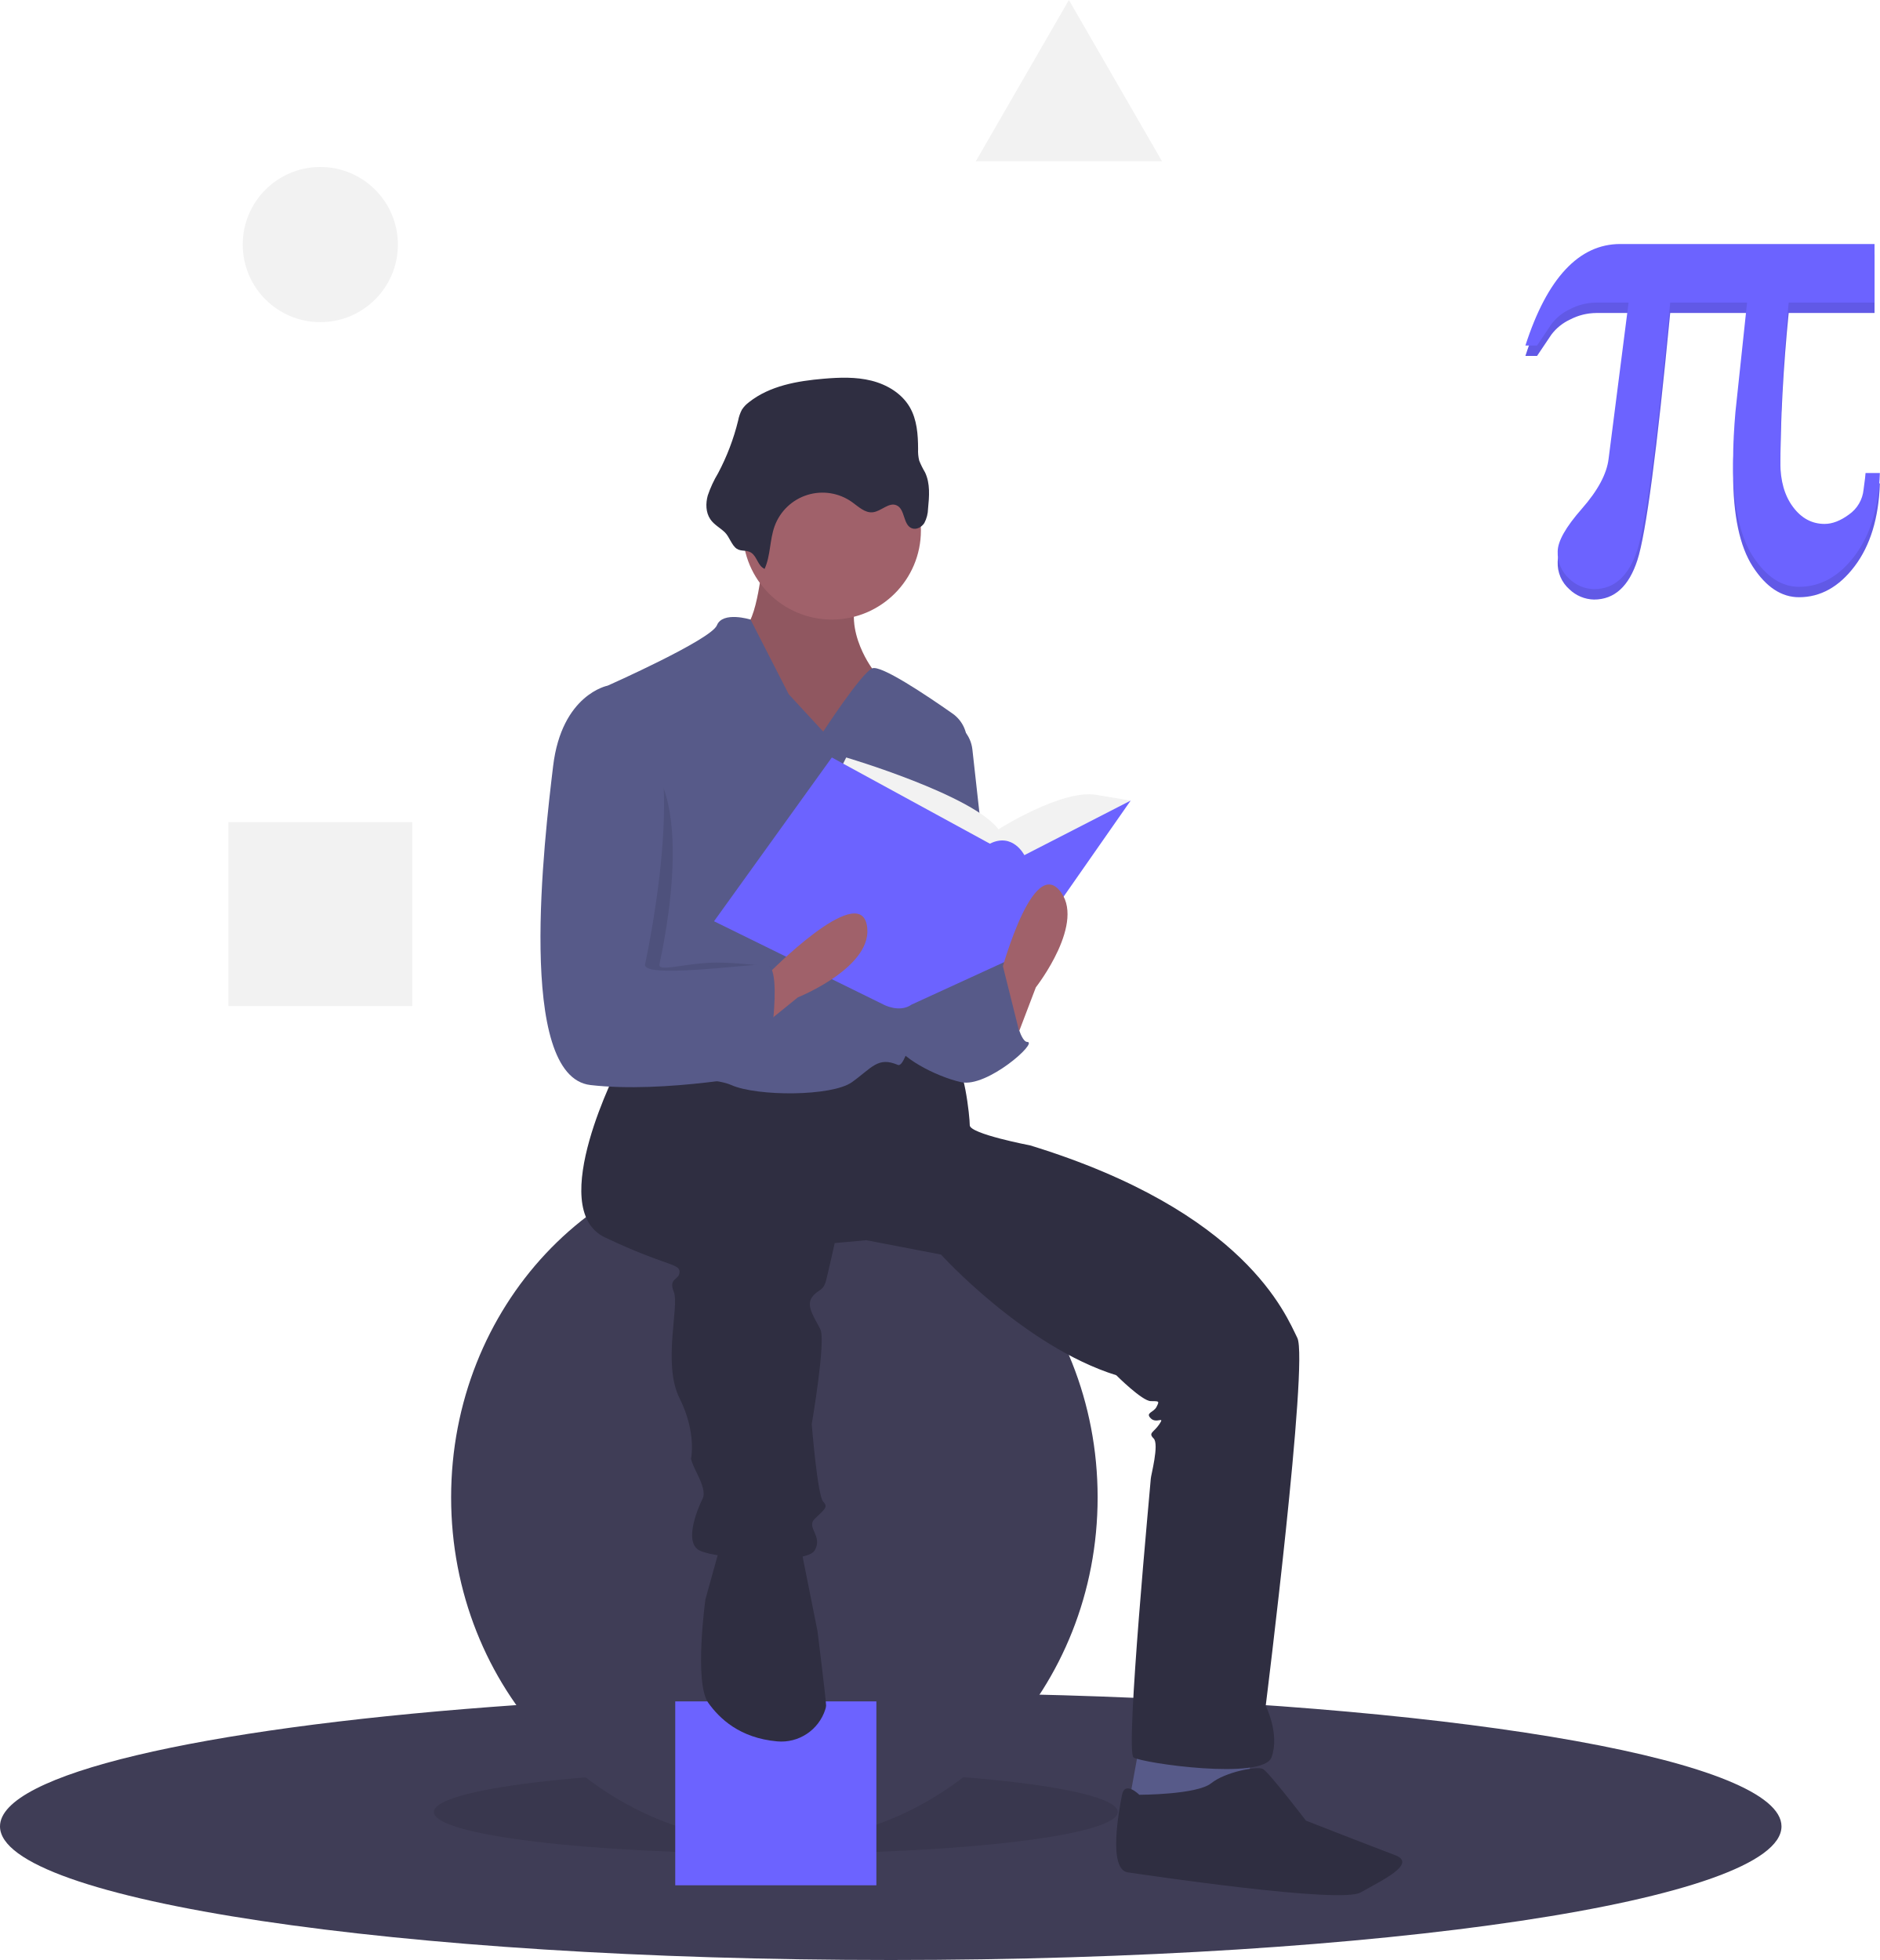
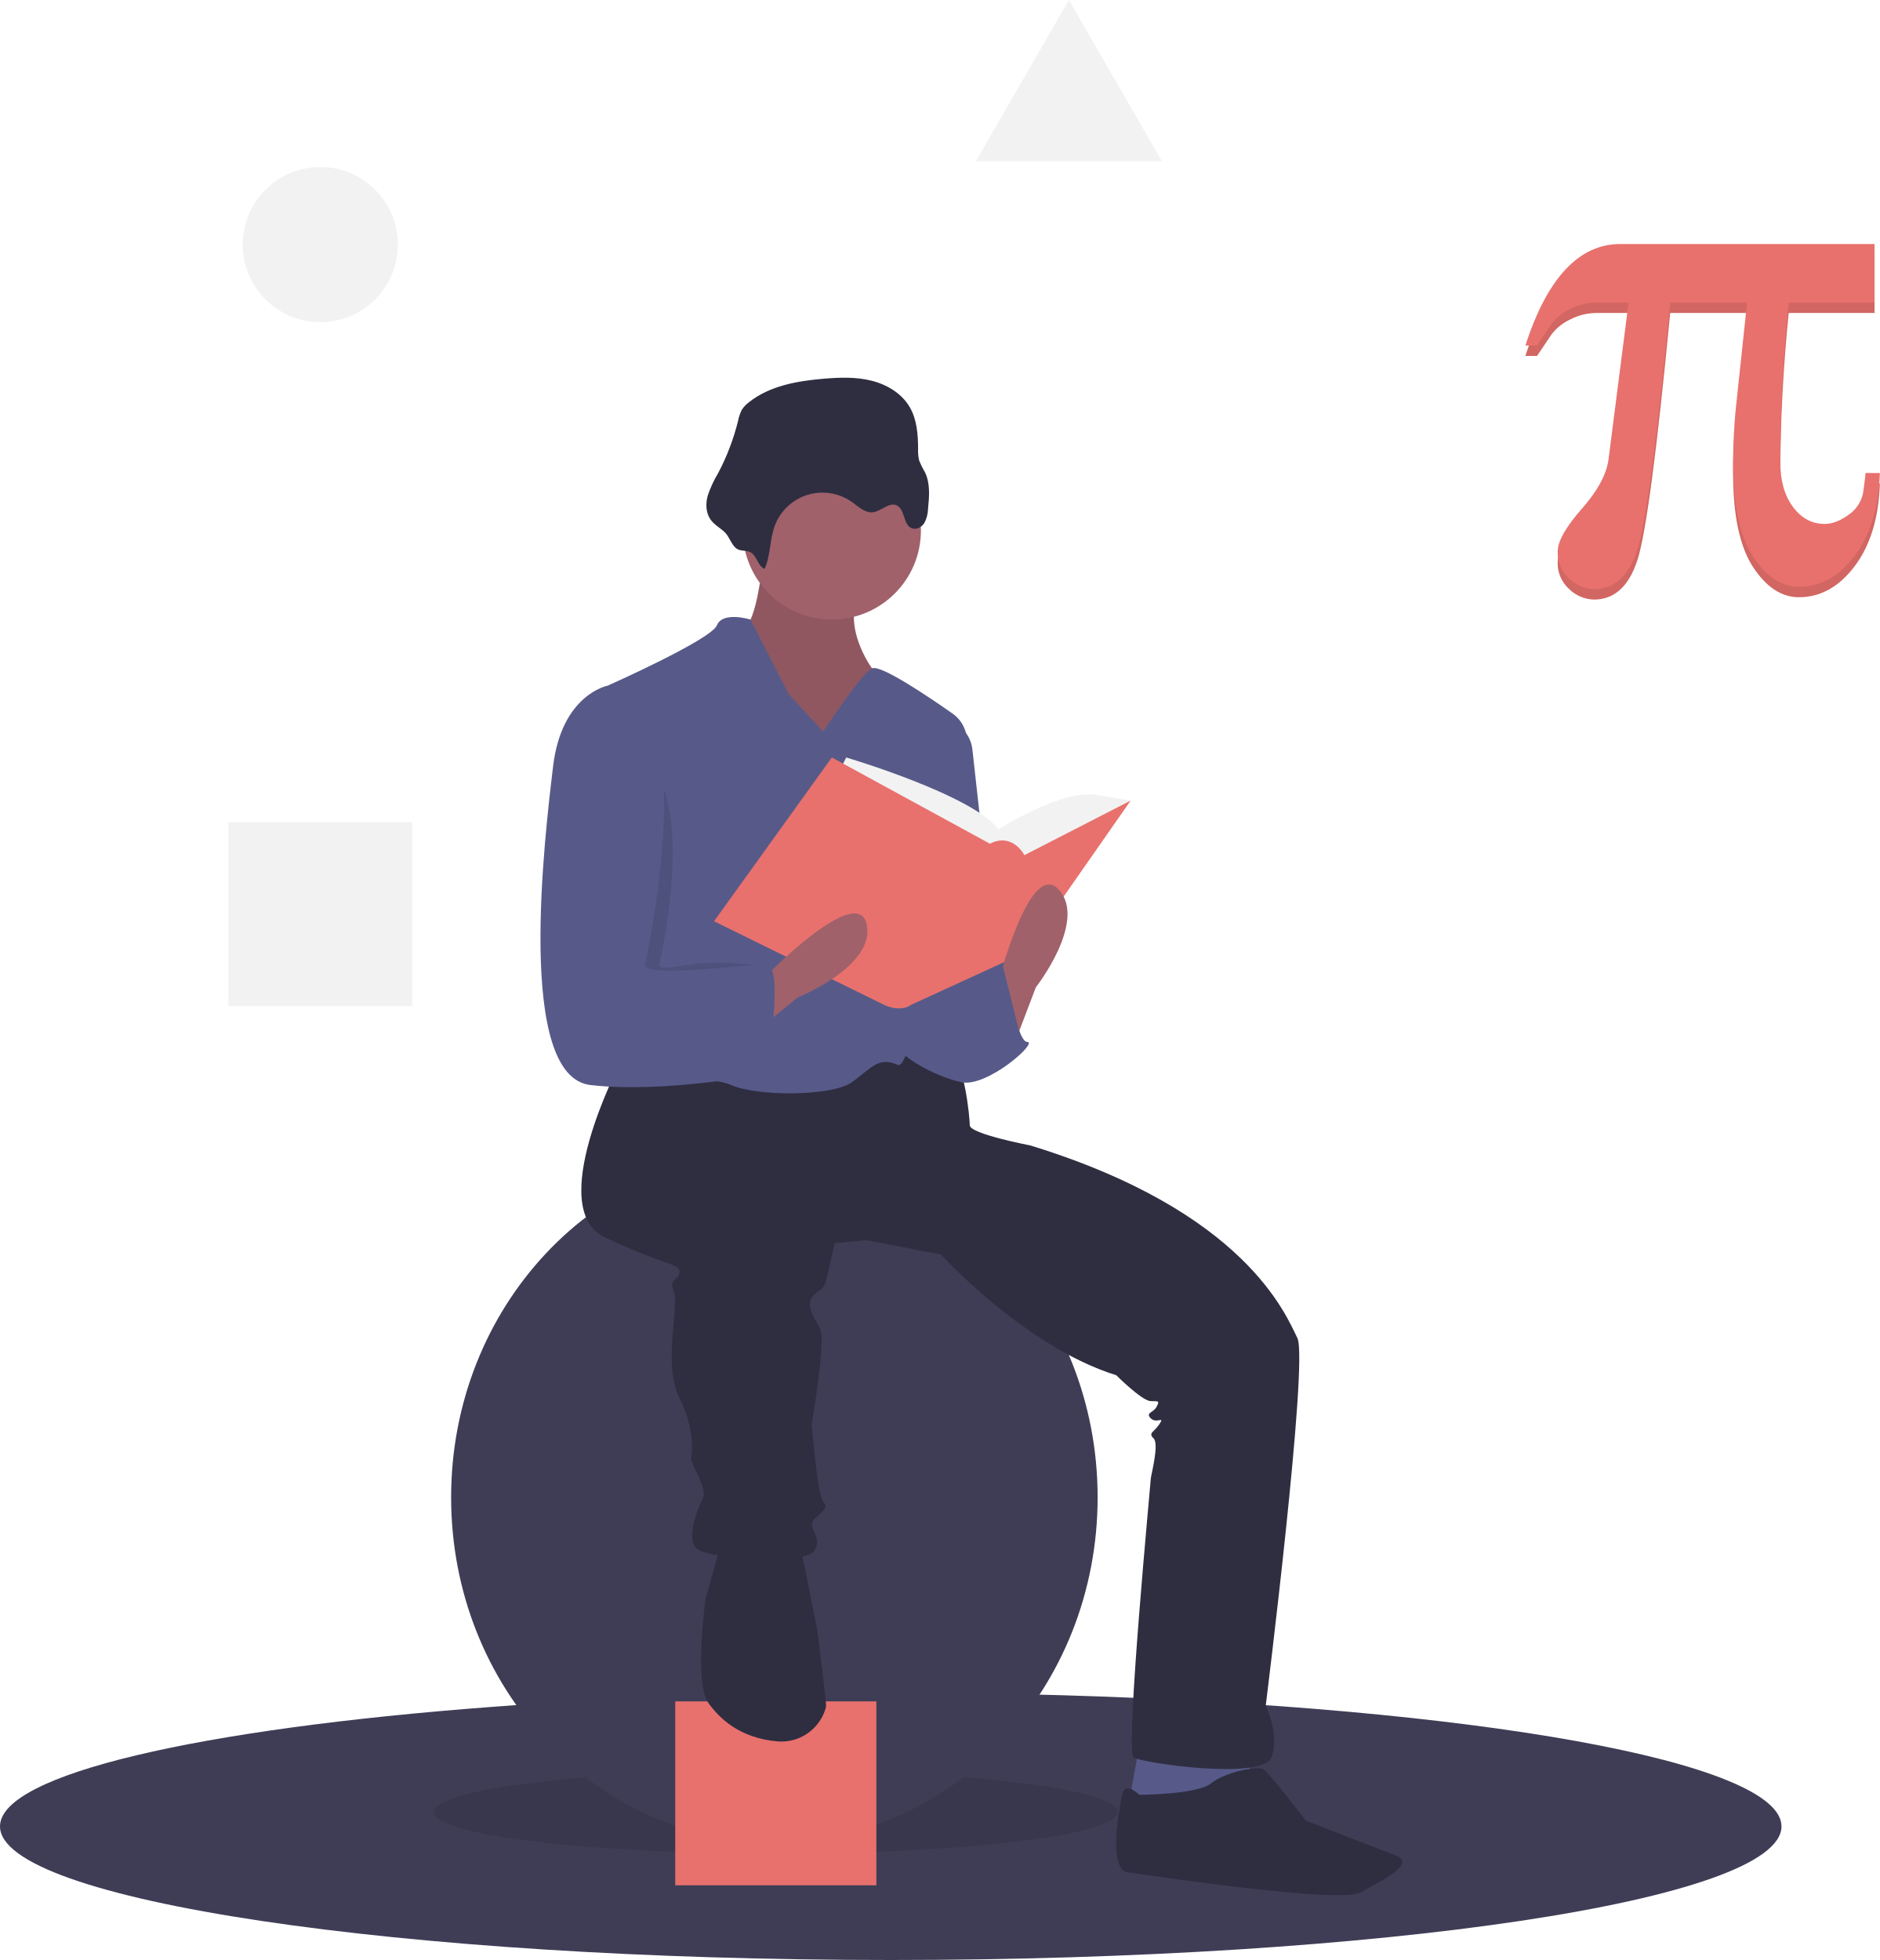
<svg xmlns="http://www.w3.org/2000/svg" data-name="Layer 1" width="654.237" height="682.114" viewBox="0 0 654.237 682.114">
  <path d="M892.882,744.557c0,25.68-138.79,46.5-310,46.5s-310-20.82-310-46.5c0-18.18,69.57-33.93,170.96-41.57,41.81-3.16,89.05-4.93,139.04-4.93,20.55,0,40.63.3,60.05.87C785.402,703.127,892.882,721.957,892.882,744.557Z" transform="translate(-272.8817 -108.9432)" fill="#3f3d56" />
  <ellipse cx="270" cy="630.614" rx="119" ry="14.5" opacity="0.1" />
  <ellipse cx="269.5" cy="521.114" rx="112.5" ry="120" fill="#3f3d56" />
-   <rect x="235" y="592.114" width="70" height="64" fill="#6c63ff" />
+   <rect x="235" y="592.114" width="70" height="64" fill="#e8716d" />
  <polygon points="396.5 607.614 392.5 629.614 418.5 633.614 435.5 623.614 434.5 607.614 396.5 607.614" fill="#575a89" />
  <path d="M538.382,303.557s-2,23-7,24,11,41,11,41h24l19-5-9-22s-12-16-3-29S538.382,303.557,538.382,303.557Z" transform="translate(-272.8817 -108.9432)" fill="#a0616a" />
  <path d="M538.382,303.557s-2,23-7,24,11,41,11,41h24l19-5-9-22s-12-16-3-29S538.382,303.557,538.382,303.557Z" transform="translate(-272.8817 -108.9432)" opacity="0.1" />
  <path d="M488.382,479.557s-26,50-5,60,26,9,26,12-4,2-2,7-4,25,2,37,4,21,4,21,0,1,2,5,3,7,2,9-7,15-1,18,37,5,40,0-3-8,0-11,5-4,3-6-4-27-4-27,5-29,3-33-5-8-3-11,4-2,5-6,3-13,3-13l11-1,26,5s29,32,61,42c0,0,9,9,12,9s3,0,2,2-4,2-2,4,5-1,3,2-4,3-2,5-1,13-1,14-9,95-6,97,45,8,48,0-2-18-2-18,15-120,11-128-18-44-93-67c0,0-21-4-21-7s-2-22-6-23-27-2-27-2l-29,9-40-7Z" transform="translate(-272.8817 -108.9432)" fill="#2f2e41" />
  <path d="M523.382,647.557l-5,18s-4,29,1,36c3.927,5.498,10.94,12.231,23.944,13.412a16.071,16.071,0,0,0,16.779-11.118,5.007,5.007,0,0,0,.277-1.294c0-2-3-26-3-26l-5-25-1-7Z" transform="translate(-272.8817 -108.9432)" fill="#2f2e41" />
  <path d="M669.382,733.557s-5-5-6,0-5,26,2,27,74,11,81,7,20-10,12-13-31-12-31-12-13-17-15-18-13,1-18,5S669.382,733.557,669.382,733.557Z" transform="translate(-272.8817 -108.9432)" fill="#2f2e41" />
  <circle cx="289.5" cy="184.614" r="31" fill="#a0616a" />
  <path d="M559.382,363.557l-12-13-13.301-26s-9.699-3-11.699,2-38,21-38,21,9,84,5,92-11,40-5,43,34,0,43,4,35,4,42-1,9-9,16-6c5.959,2.554,19.891-84.761,23.902-110.781a11.844,11.844,0,0,0-4.908-11.51c-8.973-6.294-25.133-17.14-27.994-15.709C572.382,343.557,559.382,363.557,559.382,363.557Z" transform="translate(-272.8817 -108.9432)" fill="#575a89" />
  <path d="M602.382,359.557h0a11.86,11.86,0,0,1,8.911,10.196l8.089,72.804s-20,43-30,14S602.382,359.557,602.382,359.557Z" transform="translate(-272.8817 -108.9432)" fill="#575a89" />
  <path d="M600.382,449.557l22-6s4,28,8,28-14,16-23,14-22-9-23-14,9-26,9-26Z" transform="translate(-272.8817 -108.9432)" fill="#575a89" />
  <path d="M538.98,306.93c2.108-4.648,1.742-10.07,3.485-14.867a17.727,17.727,0,0,1,26.953-8.381c2.242,1.598,4.489,3.844,7.226,3.539,2.947-.329,5.575-3.616,8.284-2.411,3.003,1.335,2.192,6.717,5.234,7.96,1.601.654,3.494-.353,4.417-1.816a11.225,11.225,0,0,0,1.286-4.976c.42-4.265.799-8.779-1.051-12.645a30.289,30.289,0,0,1-2.028-4.09,13.994,13.994,0,0,1-.386-4.034c-.017-5.013-.383-10.242-2.906-14.574-2.8-4.807-7.974-7.881-13.373-9.222s-11.055-1.136-16.598-.666c-9.163.776-18.719,2.439-25.939,8.135a10.147,10.147,0,0,0-2.493,2.62,13.525,13.525,0,0,0-1.328,3.841,79.45,79.45,0,0,1-6.968,18.277,39.656,39.656,0,0,0-3.595,7.765c-.766,2.754-.714,5.893.889,8.261,1.305,1.927,3.391,2.955,5.029,4.53,1.624,1.561,2.384,4.564,4.183,5.747,1.57,1.032,3.451.304,5.053,1.398C536.41,302.725,536.558,305.804,538.98,306.93Z" transform="translate(-272.8817 -108.9432)" fill="#2f2e41" />
  <path d="M564.382,378.557l3-6s44,13,53,25c0,0,22-14,34-12l12,2-37,33-47-4Z" transform="translate(-272.8817 -108.9432)" fill="#f2f2f2" />
-   <path d="M562.382,372.557l-41,57,59,29s5.516,3,9.758,0l39.242-18,37-53-37,19s-4-8-12-4Z" transform="translate(-272.8817 -108.9432)" fill="#6c63ff" />
+   <path d="M562.382,372.557l-41,57,59,29s5.516,3,9.758,0l39.242-18,37-53-37,19s-4-8-12-4Z" transform="translate(-272.8817 -108.9432)" fill="#e8716d" />
  <path d="M625.382,473.557l8-21s18-23,8-34-21,32-21,32Z" transform="translate(-272.8817 -108.9432)" fill="#a0616a" />
  <path d="M533.079,470.206l17.456-14.152s27.11-10.865,23.979-25.397-34.221,17.145-34.221,17.145Z" transform="translate(-272.8817 -108.9432)" fill="#a0616a" />
  <path d="M489.882,369.057h-1s-15.5-18.5-18.5,6.5-13,108,13,111,44.5-12.5,44.5-12.5,19-29,12-29c-3.387,0-12.598-1.521-21-1-8.963.556-17.016,3.081-16.5.5C503.382,439.557,517.882,376.057,489.882,369.057Z" transform="translate(-272.8817 -108.9432)" opacity="0.1" />
  <path d="M488.382,349.557l-4-2s-16,3-19,28-13,108,13,111,61-4,61-4,7-38,0-38-43,5-42,0S516.382,356.557,488.382,349.557Z" transform="translate(-272.8817 -108.9432)" fill="#575a89" />
  <polygon points="338 353.114 349.027 336.213 356 364.114 338 372.114 338 353.114" fill="#575a89" />
  <circle cx="111.473" cy="85.114" r="27" fill="#f2f2f2" />
  <rect x="79.473" y="286.114" width="64" height="64" fill="#f2f2f2" />
  <polygon points="372 0 388.199 28.057 404.397 56.114 372 56.114 339.603 56.114 355.801 28.057 372 0" fill="#f2f2f2" />
-   <path d="M927.118,277.172q-.581,17.955-8.745,28.784-8.166,10.829-19.401,10.83-9.152,0-16.042-10.599-6.893-10.598-6.892-32.606,0-4.865.232-9.266.231-4.401.579-8.34l4.054-38.108H854.145Q847.196,290.145,842.736,303.871q-4.46,13.726-15.116,13.726a12.78,12.78,0,0,1-8.572-3.591,12.064,12.064,0,0,1-4.054-9.498q0-5.326,8.398-14.884,8.397-9.556,9.324-17.432l6.95-54.324H828.431a19.911,19.911,0,0,0-9.093,2.259,17.156,17.156,0,0,0-6.545,5.27l-4.981,7.413H803.759q5.674-17.605,13.958-26.467,8.28-8.861,19.054-8.861H925.265v20.386H895.381q-1.39,13.9-2.143,27.799-.755,13.9-.753,27.915,0,9.499,4.402,15.405,4.401,5.907,11.004,5.907,4.053,0,8.513-3.301a11.97,11.97,0,0,0,5.039-8.629q.348-2.547.521-3.996.174-1.447.174-1.795Z" transform="translate(-272.8817 -108.9432)" fill="#6c63ff" />
+   <path d="M927.118,277.172q-.581,17.955-8.745,28.784-8.166,10.829-19.401,10.83-9.152,0-16.042-10.599-6.893-10.598-6.892-32.606,0-4.865.232-9.266.231-4.401.579-8.34l4.054-38.108H854.145Q847.196,290.145,842.736,303.871q-4.46,13.726-15.116,13.726a12.78,12.78,0,0,1-8.572-3.591,12.064,12.064,0,0,1-4.054-9.498q0-5.326,8.398-14.884,8.397-9.556,9.324-17.432l6.95-54.324H828.431a19.911,19.911,0,0,0-9.093,2.259,17.156,17.156,0,0,0-6.545,5.27l-4.981,7.413H803.759q5.674-17.605,13.958-26.467,8.28-8.861,19.054-8.861H925.265v20.386H895.381q-1.39,13.9-2.143,27.799-.755,13.9-.753,27.915,0,9.499,4.402,15.405,4.401,5.907,11.004,5.907,4.053,0,8.513-3.301a11.97,11.97,0,0,0,5.039-8.629q.348-2.547.521-3.996.174-1.447.174-1.795Z" transform="translate(-272.8817 -108.9432)" fill="#e8716d" />
  <path d="M927.118,277.172q-.581,17.955-8.745,28.784-8.166,10.829-19.401,10.83-9.152,0-16.042-10.599-6.893-10.598-6.892-32.606,0-4.865.232-9.266.231-4.401.579-8.34l4.054-38.108H854.145Q847.196,290.145,842.736,303.871q-4.46,13.726-15.116,13.726a12.78,12.78,0,0,1-8.572-3.591,12.064,12.064,0,0,1-4.054-9.498q0-5.326,8.398-14.884,8.397-9.556,9.324-17.432l6.95-54.324H828.431a19.911,19.911,0,0,0-9.093,2.259,17.156,17.156,0,0,0-6.545,5.27l-4.981,7.413H803.759q5.674-17.605,13.958-26.467,8.28-8.861,19.054-8.861H925.265v20.386H895.381q-1.39,13.9-2.143,27.799-.755,13.9-.753,27.915,0,9.499,4.402,15.405,4.401,5.907,11.004,5.907,4.053,0,8.513-3.301a11.97,11.97,0,0,0,5.039-8.629q.348-2.547.521-3.996.174-1.447.174-1.795Z" transform="translate(-272.8817 -108.9432)" opacity="0.1" />
-   <path d="M927.118,273.553q-.581,17.955-8.745,28.784-8.166,10.829-19.401,10.83-9.152,0-16.042-10.599-6.893-10.598-6.892-32.606,0-4.865.232-9.266.231-4.401.579-8.34l4.054-38.108H854.145Q847.196,286.526,842.736,300.252q-4.46,13.726-15.116,13.726a12.78,12.78,0,0,1-8.572-3.591,12.064,12.064,0,0,1-4.054-9.498q0-5.326,8.398-14.884,8.397-9.556,9.324-17.432l6.95-54.324H828.431a19.911,19.911,0,0,0-9.093,2.259,17.156,17.156,0,0,0-6.545,5.27l-4.981,7.413H803.759q5.674-17.605,13.958-26.467,8.28-8.861,19.054-8.861H925.265v20.386H895.381q-1.39,13.9-2.143,27.799-.755,13.9-.753,27.915,0,9.499,4.402,15.405,4.401,5.907,11.004,5.907,4.053,0,8.513-3.301a11.97,11.97,0,0,0,5.039-8.629q.348-2.547.521-3.996.174-1.447.174-1.795Z" transform="translate(-272.8817 -108.9432)" fill="#6c63ff" />
+   <path d="M927.118,273.553q-.581,17.955-8.745,28.784-8.166,10.829-19.401,10.83-9.152,0-16.042-10.599-6.893-10.598-6.892-32.606,0-4.865.232-9.266.231-4.401.579-8.34l4.054-38.108H854.145Q847.196,286.526,842.736,300.252q-4.46,13.726-15.116,13.726a12.78,12.78,0,0,1-8.572-3.591,12.064,12.064,0,0,1-4.054-9.498q0-5.326,8.398-14.884,8.397-9.556,9.324-17.432l6.95-54.324H828.431a19.911,19.911,0,0,0-9.093,2.259,17.156,17.156,0,0,0-6.545,5.27l-4.981,7.413H803.759q5.674-17.605,13.958-26.467,8.28-8.861,19.054-8.861H925.265v20.386H895.381q-1.39,13.9-2.143,27.799-.755,13.9-.753,27.915,0,9.499,4.402,15.405,4.401,5.907,11.004,5.907,4.053,0,8.513-3.301a11.97,11.97,0,0,0,5.039-8.629q.348-2.547.521-3.996.174-1.447.174-1.795Z" transform="translate(-272.8817 -108.9432)" fill="#e8716d" />
</svg>
